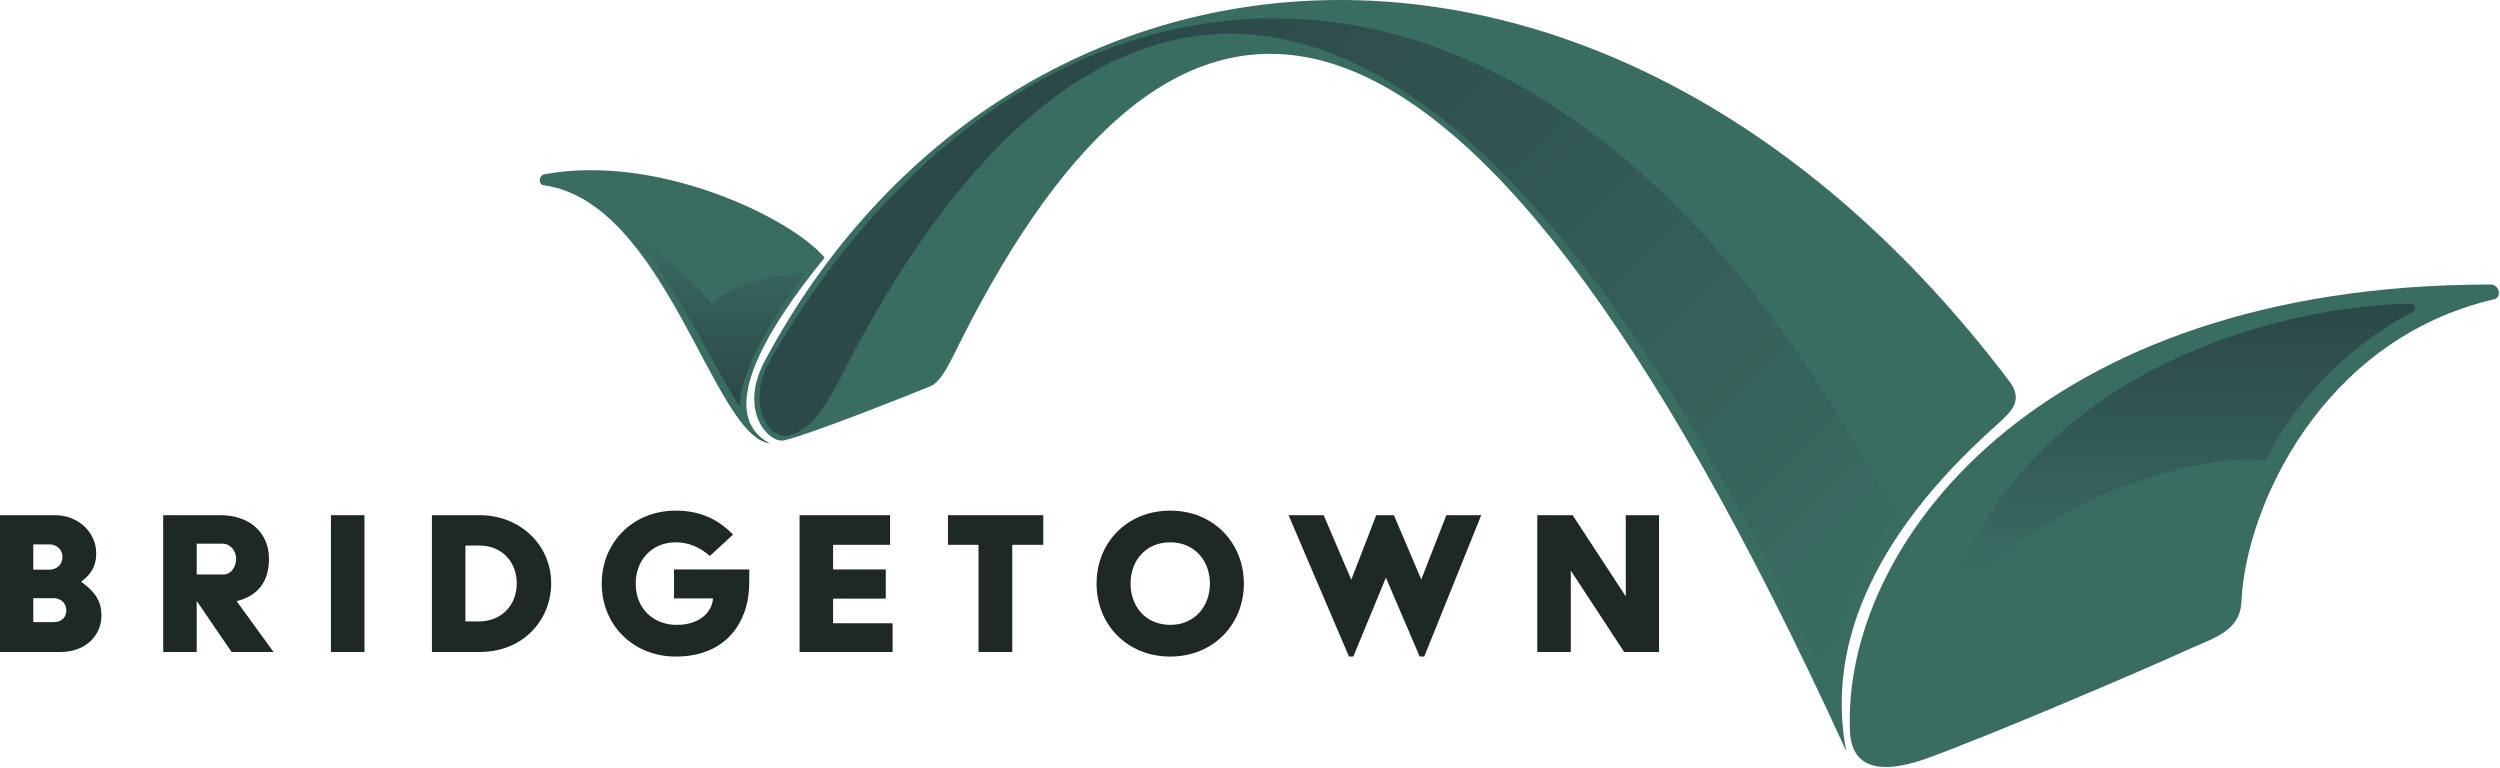
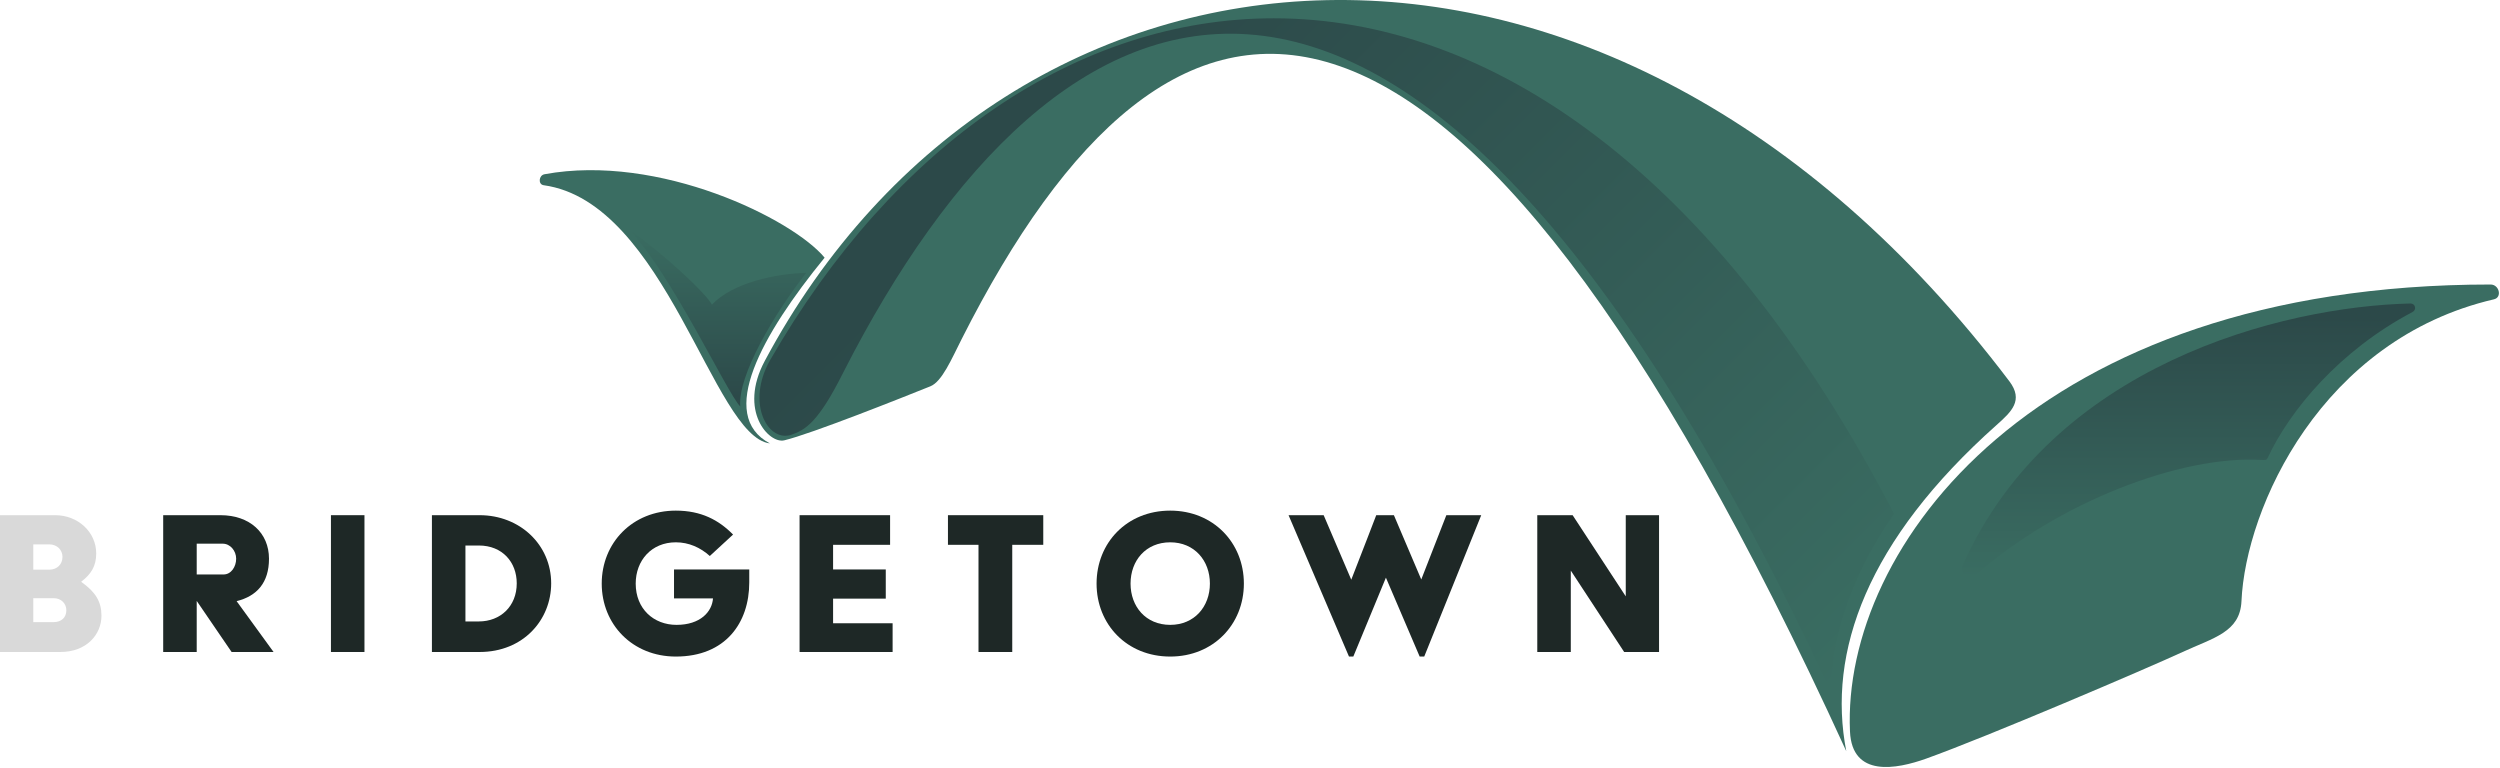
<svg xmlns="http://www.w3.org/2000/svg" width="100%" height="100%" viewBox="0 0 1863 572" version="1.1" style="fill-rule:evenodd;clip-rule:evenodd;stroke-linejoin:round;stroke-miterlimit:2;">
  <g transform="matrix(1,0,0,1,-1520.67,-710.833)">
    <g transform="matrix(4.16667,0,0,4.16667,0,0)">
      <g transform="matrix(1,0,0,1,374.543,268.081)">
-         <path d="M0,13.784C1.387,13.784 2.283,12.968 2.283,11.664C2.283,10.48 1.387,9.502 0,9.502L-3.629,9.502L-3.629,13.784L0,13.784ZM-0.775,4.404C0.611,4.404 1.591,3.466 1.591,2.12C1.591,0.856 0.611,-0.122 -0.775,-0.122L-3.629,-0.122L-3.629,4.404L-0.775,4.404ZM-9.583,-5.342L0.286,-5.342C4.363,-5.342 7.626,-2.324 7.626,1.508C7.626,3.792 6.687,5.22 4.975,6.524L4.975,6.606C7.504,8.4 8.563,10.114 8.563,12.642C8.563,16.026 5.873,19.126 1.224,19.126L-9.583,19.126L-9.583,-5.342Z" style="fill:rgb(30,40,38);fill-rule:nonzero;" />
+         <path d="M0,13.784C1.387,13.784 2.283,12.968 2.283,11.664C2.283,10.48 1.387,9.502 0,9.502L-3.629,9.502L-3.629,13.784L0,13.784ZM-0.775,4.404C0.611,4.404 1.591,3.466 1.591,2.12C1.591,0.856 0.611,-0.122 -0.775,-0.122L-3.629,-0.122L-3.629,4.404L-0.775,4.404ZM-9.583,-5.342L0.286,-5.342C4.363,-5.342 7.626,-2.324 7.626,1.508C7.626,3.792 6.687,5.22 4.975,6.524L4.975,6.606C7.504,8.4 8.563,10.114 8.563,12.642C8.563,16.026 5.873,19.126 1.224,19.126L-9.583,19.126L-9.583,-5.342Z" style="fill:hsl(0,0%,85%);fill-rule:nonzero;" />
      </g>
    </g>
    <g transform="matrix(4.16667,0,0,4.16667,0,0)">
      <g transform="matrix(1,0,0,1,404.955,276.605)">
        <path d="M0,-3.264C1.345,-3.264 2.242,-4.65 2.242,-6.078C2.242,-7.504 1.182,-8.77 -0.165,-8.77L-4.813,-8.77L-4.813,-3.264L0,-3.264ZM-10.808,-13.866L-0.571,-13.866C4.688,-13.866 8.114,-10.686 8.114,-6.078C8.114,-1.796 5.954,0.61 2.323,1.508L8.931,10.602L1.427,10.602L-4.813,1.468L-4.813,10.602L-10.808,10.602L-10.808,-13.866Z" style="fill:rgb(30,40,38);fill-rule:nonzero;" />
      </g>
    </g>
    <g transform="matrix(4.16667,0,0,4.16667,0,0)">
      <g transform="matrix(1,0,0,1,0,76.979)">
        <rect x="424.149" y="185.76" width="5.995" height="24.468" style="fill:rgb(30,40,38);" />
      </g>
    </g>
    <g transform="matrix(4.16667,0,0,4.16667,0,0)">
      <g transform="matrix(1,0,0,1,450.609,268.203)">
        <path d="M0,13.54C3.834,13.54 6.77,10.848 6.77,6.728C6.77,2.936 4.201,-0.04 0,-0.04L-2.406,-0.04L-2.406,13.54L0,13.54ZM-8.401,-5.464L0.123,-5.464C7.341,-5.464 12.928,-0.164 12.928,6.728C12.928,13.254 7.953,19.004 0.123,19.004L-8.401,19.004L-8.401,-5.464Z" style="fill:rgb(30,40,38);fill-rule:nonzero;" />
      </g>
    </g>
    <g transform="matrix(4.16667,0,0,4.16667,0,0)">
      <g transform="matrix(1,0,0,1,485.832,288.024)">
        <path d="M0,-26.101C4.527,-26.101 7.667,-24.429 10.236,-21.819L6.076,-17.985C4.404,-19.495 2.325,-20.433 0,-20.433C-4.364,-20.433 -7.177,-17.171 -7.177,-13.051C-7.177,-8.525 -3.956,-5.668 0.122,-5.668C4.404,-5.668 6.484,-8.035 6.646,-10.401L-0.326,-10.401L-0.326,-15.579L13.132,-15.579L13.132,-13.255C13.132,-6.037 8.89,0 0,0C-7.748,0 -13.254,-5.75 -13.254,-13.051C-13.254,-20.351 -7.748,-26.101 0,-26.101" style="fill:rgb(30,40,38);fill-rule:nonzero;" />
      </g>
    </g>
    <g transform="matrix(4.16667,0,0,4.16667,0,0)">
      <g transform="matrix(1,0,0,1,507.961,287.207)">
        <path d="M0,-24.468L16.191,-24.468L16.191,-19.168L5.995,-19.168L5.995,-14.762L15.417,-14.762L15.417,-9.542L5.995,-9.542L5.995,-5.138L16.64,-5.138L16.64,0L0,0L0,-24.468Z" style="fill:rgb(30,40,38);fill-rule:nonzero;" />
      </g>
    </g>
    <g transform="matrix(4.16667,0,0,4.16667,0,0)">
      <g transform="matrix(1,0,0,1,539.963,281.907)">
        <path d="M0,-13.868L-5.464,-13.868L-5.464,-19.168L11.583,-19.168L11.583,-13.868L6.036,-13.868L6.036,5.3L0,5.3L0,-13.868Z" style="fill:rgb(30,40,38);fill-rule:nonzero;" />
      </g>
    </g>
    <g transform="matrix(4.16667,0,0,4.16667,0,0)">
      <g transform="matrix(1,0,0,1,574.253,267.591)">
        <path d="M0,14.765C4.322,14.765 7.095,11.5 7.095,7.383C7.095,3.263 4.322,0 0,0C-4.364,0 -7.096,3.263 -7.096,7.383C-7.096,11.5 -4.364,14.765 0,14.765M0,-5.668C7.707,-5.668 13.172,0.082 13.172,7.383C13.172,14.683 7.707,20.433 0,20.433C-7.749,20.433 -13.173,14.683 -13.173,7.383C-13.173,0.082 -7.749,-5.668 0,-5.668" style="fill:rgb(30,40,38);fill-rule:nonzero;" />
      </g>
    </g>
    <g transform="matrix(4.16667,0,0,4.16667,0,0)">
      <g transform="matrix(1,0,0,1,595.415,288.023)">
        <path d="M0,-25.284L6.28,-25.284L11.216,-13.744L14.192,-21.41L15.683,-25.284L18.842,-25.284L20.489,-21.412L23.735,-13.784L28.221,-25.284L34.461,-25.284L24.266,0L23.449,0L17.413,-14.11L11.583,0L10.808,0L0,-25.284Z" style="fill:rgb(30,40,38);fill-rule:nonzero;" />
      </g>
    </g>
    <g transform="matrix(4.16667,0,0,4.16667,0,0)">
      <g transform="matrix(1,0,0,1,639.899,287.207)">
        <path d="M0,-24.468L6.322,-24.468L15.825,-9.95L15.825,-24.468L21.779,-24.468L21.779,0L15.539,0L5.995,-14.558L5.995,0L0,0L0,-24.468Z" style="fill:rgb(30,40,38);fill-rule:nonzero;" />
      </g>
    </g>
    <g transform="matrix(4.16667,0,0,4.16667,0,0)">
      <g transform="matrix(1,0,0,1,724.324,209.37)">
        <path d="M0,29.41C-72.335,-66.167 -179.131,-55.549 -222.588,25.781C-227.373,34.738 -221.818,40.631 -219.109,39.985C-214.298,38.838 -197.926,32.314 -192.966,30.318C-190.894,29.485 -189.207,25.502 -187.375,21.877C-150.071,-51.956 -100.392,-60.124 -29.16,95.577C-32.607,77.837 -25.455,57.889 -2.274,37.237C0.394,34.86 2.589,32.831 0,29.41" style="fill:rgb(58,109,98);fill-rule:nonzero;" />
      </g>
    </g>
    <g transform="matrix(4.16667,0,0,4.16667,0,0)">
      <g transform="matrix(0.249711,-0.96832,-0.96832,-0.249711,486.176,197.302)">
        <path d="M-12.21,-30.272C-28.365,-22.83 -44.336,-18.635 -46.819,-29.09C-48.223,-18.969 -9.68,-0.335 -12.21,21.62C-12.329,22.654 -10.713,22.914 -10.274,21.97C-1.487,3.05 -6.95,-23.042 -12.21,-30.272" style="fill:rgb(58,109,98);fill-rule:nonzero;" />
      </g>
    </g>
    <g transform="matrix(4.16667,0,0,4.16667,0,0)">
      <g transform="matrix(1,0,0,1,810.402,309.68)">
        <path d="M0,-88.196C1.54,-88.196 2.104,-85.899 0.603,-85.55C-30.253,-78.37 -43.813,-48.307 -44.559,-31.561C-44.807,-26.006 -49.573,-25.025 -55.084,-22.473C-61.232,-19.625 -90.024,-7.312 -100.946,-3.404C-106.293,-1.49 -114.206,0.003 -114.576,-8.251C-116.052,-41.137 -81.521,-88.199 0,-88.196" style="fill:rgb(58,109,98);fill-rule:nonzero;" />
      </g>
    </g>
    <g transform="matrix(4.16667,0,0,4.16667,0,0)">
      <g transform="matrix(-126.776,-126.776,-126.776,126.776,684.306,302.422)">
        <path d="M0.982,0.451C0.969,0.497 0.927,0.51 0.915,0.489C0.908,0.475 0.904,0.461 0.922,0.407C1.064,-0.03 0.945,-0.409 -0,-0.064C0.038,-0.102 0.068,-0.161 0.081,-0.234C0.45,-0.351 0.717,-0.297 0.868,-0.146C1.006,-0.008 1.047,0.21 0.982,0.451Z" style="fill:url(#_Linear1);fill-rule:nonzero;" />
      </g>
    </g>
    <g transform="matrix(4.16667,0,0,4.16667,0,0)">
      <g transform="matrix(0,-49.0052,-49.0052,0,756.207,273.884)">
        <path d="M1,-0.813C0.989,-0.345 0.777,0.495 0.044,0.821C0.016,0.833 -0.014,0.798 0.007,0.775C0.271,0.479 0.447,0.027 0.429,-0.27C0.429,-0.28 0.427,-0.288 0.436,-0.292C0.61,-0.373 0.828,-0.554 0.969,-0.821C0.977,-0.837 1,-0.831 1,-0.814L1,-0.813Z" style="fill:url(#_Linear2);fill-rule:nonzero;" />
      </g>
    </g>
    <g transform="matrix(4.16667,0,0,4.16667,0,0)">
      <g transform="matrix(30.5248,-8.50108,-8.50108,-30.5248,478.044,231.713)">
        <path d="M0.489,-0.516C0.521,-0.344 0.815,-0.062 1.05,0.111C0.884,0.153 0.635,0.169 0.489,0.081C0.474,0.152 0.308,0.424 0.152,0.616C0.317,0.306 0.438,-0.424 0.489,-0.516Z" style="fill:url(#_Linear3);fill-rule:nonzero;" />
      </g>
    </g>
  </g>
  <defs>
    <linearGradient id="_Linear1" x1="0" y1="0" x2="1" y2="0" gradientUnits="userSpaceOnUse" gradientTransform="matrix(1,0,0,-1,0,0.100447)">
      <stop offset="0" style="stop-color:rgb(58,109,98);stop-opacity:1" />
      <stop offset="0.95" style="stop-color:rgb(44,73,73);stop-opacity:1" />
      <stop offset="1" style="stop-color:rgb(44,73,73);stop-opacity:1" />
    </linearGradient>
    <linearGradient id="_Linear2" x1="0" y1="0" x2="1" y2="0" gradientUnits="userSpaceOnUse" gradientTransform="matrix(1,0,0,-1,0,-0.00347458)">
      <stop offset="0" style="stop-color:rgb(58,109,98);stop-opacity:1" />
      <stop offset="0.95" style="stop-color:rgb(44,73,73);stop-opacity:1" />
      <stop offset="1" style="stop-color:rgb(44,73,73);stop-opacity:1" />
    </linearGradient>
    <linearGradient id="_Linear3" x1="0" y1="0" x2="1" y2="0" gradientUnits="userSpaceOnUse" gradientTransform="matrix(-0.268287,-0.963339,-0.963339,0.268287,0.634136,0.481664)">
      <stop offset="0" style="stop-color:rgb(58,109,98);stop-opacity:1" />
      <stop offset="0.95" style="stop-color:rgb(44,73,73);stop-opacity:1" />
      <stop offset="1" style="stop-color:rgb(44,73,73);stop-opacity:1" />
    </linearGradient>
  </defs>
</svg>
